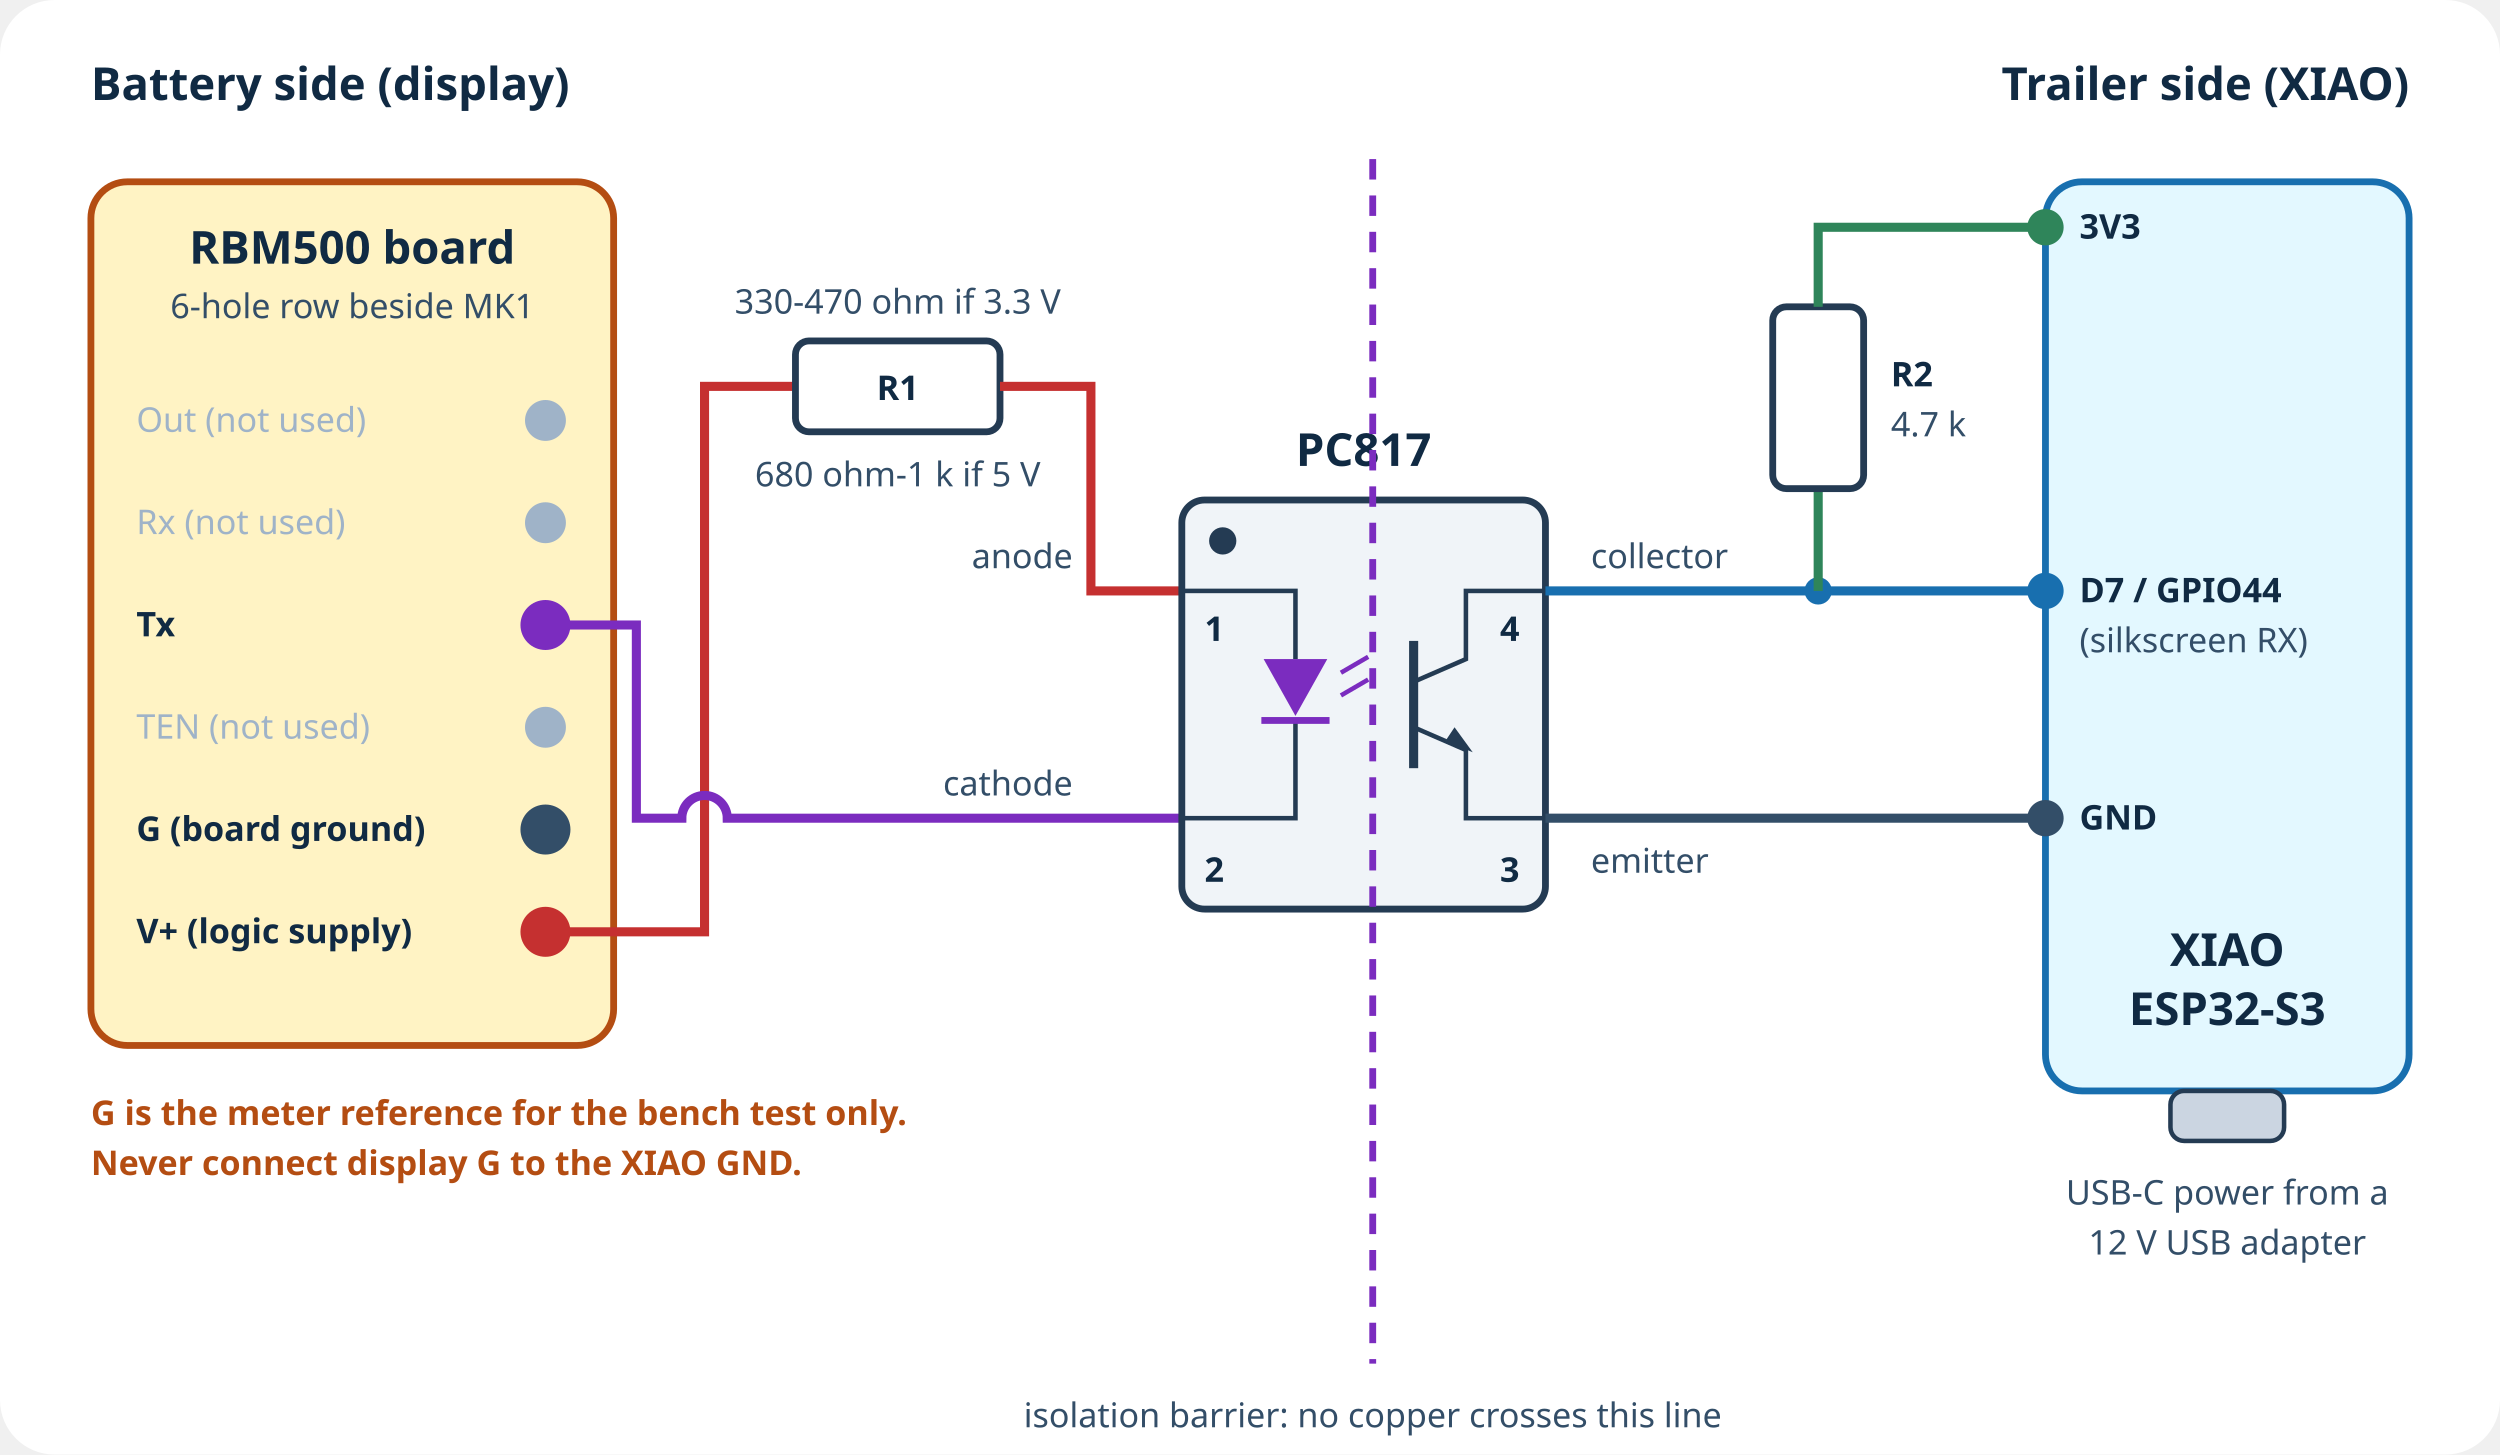
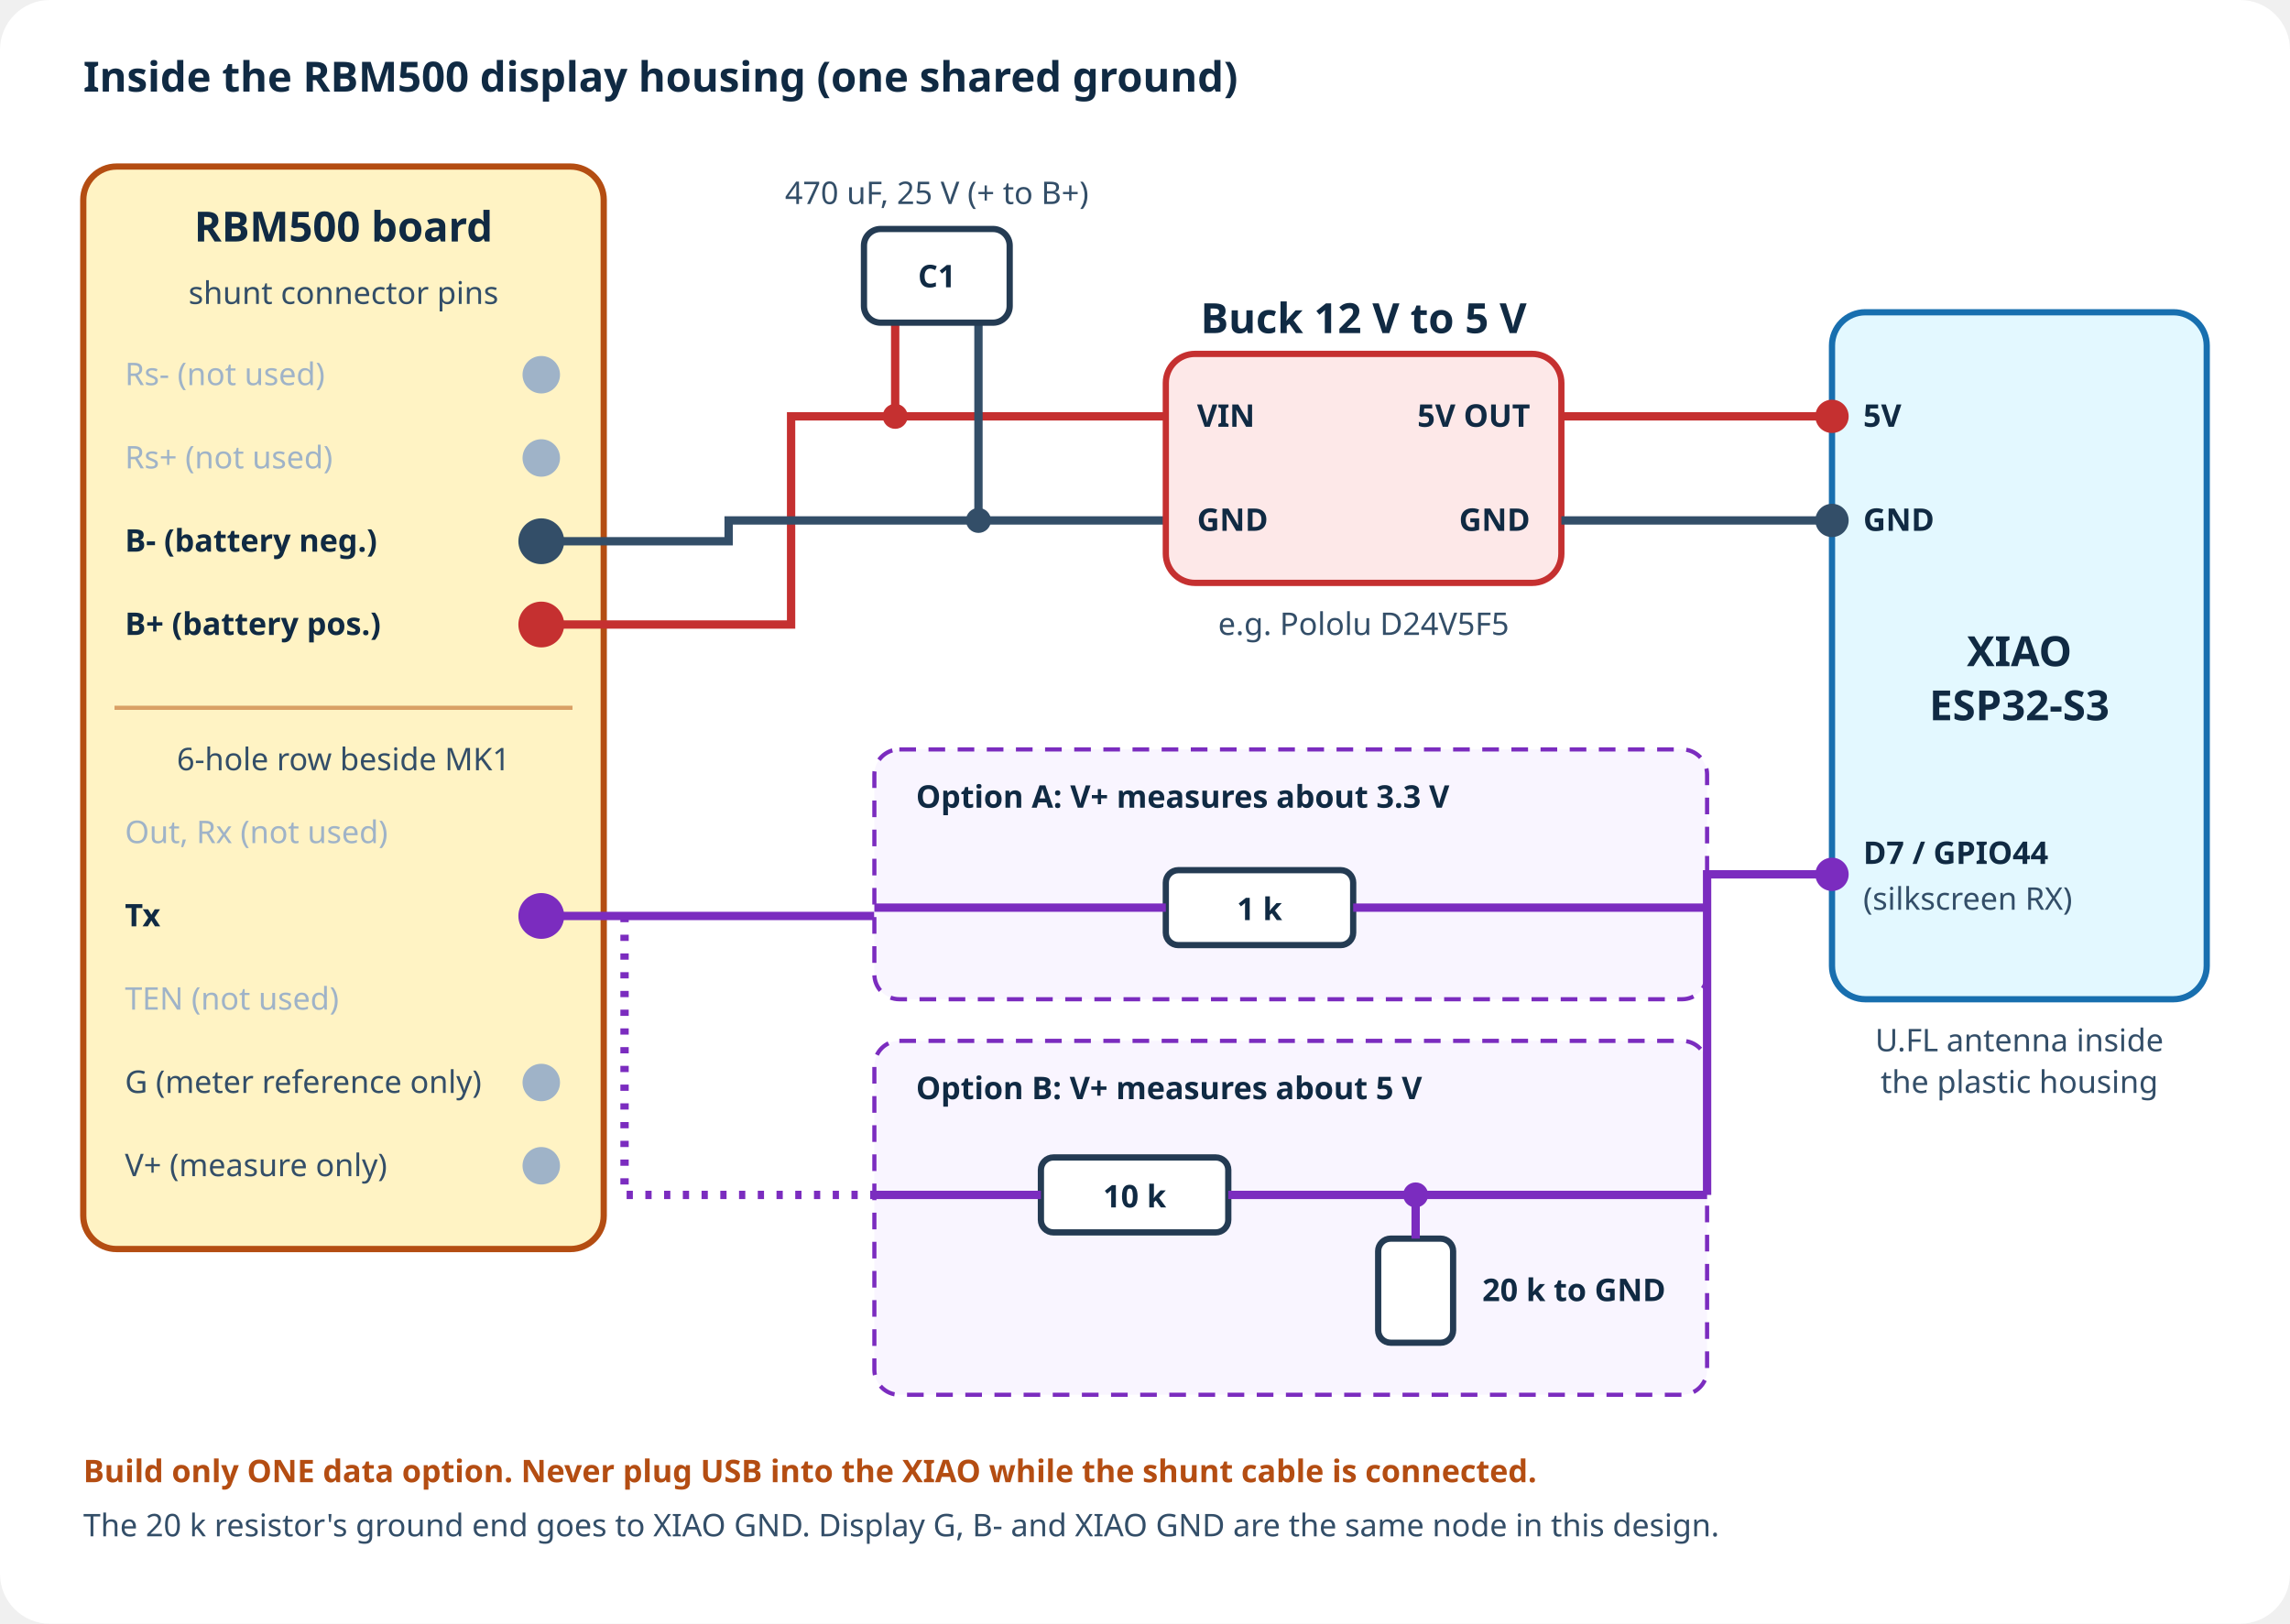
- <svg xmlns="http://www.w3.org/2000/svg" width="1100" height="640" viewBox="0 0 1100 640" role="img" aria-labelledby="title desc">
+ <svg xmlns="http://www.w3.org/2000/svg" width="1100" height="780" viewBox="0 0 1100 780" role="img" aria-labelledby="title desc">
  <defs>
    <style>
      .batt{fill:#fff3c4;stroke:#b44d12;stroke-width:3}
      .esp{fill:#e3f8ff;stroke:#186faf;stroke-width:3}
-       .chip{fill:#f0f4f8;stroke:#243b53;stroke-width:3}
+       .reg{fill:#fde8e8;stroke:#c53030;stroke-width:3}
+       .opt{fill:#f9f5ff;stroke:#7b2cbf;stroke-width:2;stroke-dasharray:8 6}
      .t{font:600 20px system-ui,sans-serif;fill:#102a43}
      .s{font:15px system-ui,sans-serif;fill:#334e68}
      .sb{font:600 15px system-ui,sans-serif;fill:#102a43}
      .nc{font:15px system-ui,sans-serif;fill:#9fb3c8}
      .warn{font:600 15px system-ui,sans-serif;fill:#b44d12}
      .w{fill:none;stroke-width:4}
      .vp{stroke:#c53030}
      .tx{stroke:#7b2cbf}
-       .rx{stroke:#186faf}
-       .g3{stroke:#2f855a}
      .gnd{stroke:#334e68}
-       .barrier{stroke:#7b2cbf;stroke-width:3;stroke-dasharray:9 7}
      .res{fill:#fff;stroke:#243b53;stroke-width:3}
-       .sym{fill:none;stroke:#243b53;stroke-width:2}
    </style>
  </defs>
-   <rect width="1100" height="640" rx="24" fill="#fff" />
-   <text class="t" x="40" y="44">Battery side (display)</text>
-   <text class="t" x="1060" y="44" text-anchor="end">Trailer side (XIAO)</text>
-   <rect class="batt" x="40" y="80" width="230" height="380" rx="16" />
-   <text class="t" x="155" y="116" text-anchor="middle">RBM500 board</text>
-   <text class="s" x="155" y="140" text-anchor="middle">6-hole row beside MK1</text>
-   <text class="nc" x="60" y="190">Out (not used)</text>
-   <circle cx="240" cy="185" r="9" fill="#9fb3c8" />
-   <text class="nc" x="60" y="235">Rx (not used)</text>
-   <circle cx="240" cy="230" r="9" fill="#9fb3c8" />
-   <text class="sb" x="60" y="280">Tx</text>
-   <circle cx="240" cy="275" r="11" fill="#7b2cbf" />
-   <text class="nc" x="60" y="325">TEN (not used)</text>
-   <circle cx="240" cy="320" r="9" fill="#9fb3c8" />
-   <text class="sb" x="60" y="370">G (board ground)</text>
-   <circle cx="240" cy="365" r="11" fill="#334e68" />
-   <text class="sb" x="60" y="415">V+ (logic supply)</text>
-   <circle cx="240" cy="410" r="11" fill="#c53030" />
-   <text class="warn" x="40" y="495">G is the meter reference for the bench test only.</text>
-   <text class="warn" x="40" y="517">Never connect display G to the XIAO GND.</text>
-   <path class="w vp" d="M240 410 H310 V170 H350" />
-   <rect class="res" x="350" y="150" width="90" height="40" rx="6" />
-   <text class="sb" x="395" y="176" text-anchor="middle">R1</text>
-   <text class="s" x="395" y="138" text-anchor="middle">330-470 ohm if 3.3 V</text>
-   <text class="s" x="395" y="214" text-anchor="middle">680 ohm-1 k if 5 V</text>
-   <path class="w vp" d="M440 170 H480 V260 H520" />
-   <text class="s" x="472" y="250" text-anchor="end">anode</text>
-   <path class="w tx" d="M240 275 H280 V360 H300 A10 10 0 0 1 320 360 H520" />
-   <text class="s" x="472" y="350" text-anchor="end">cathode</text>
-   <rect class="chip" x="520" y="220" width="160" height="180" rx="10" />
-   <circle cx="538" cy="238" r="6" fill="#243b53" />
-   <text class="t" x="600" y="205" text-anchor="middle">PC817</text>
-   <text class="sb" x="530" y="282">1</text>
-   <text class="sb" x="530" y="388">2</text>
-   <text class="sb" x="660" y="282">4</text>
-   <text class="sb" x="660" y="388">3</text>
-   <path class="sym" d="M520 260 H570 V290 M570 317 V360 H520" />
-   <polygon points="556,290 584,290 570,315" fill="#7b2cbf" />
-   <line x1="555" y1="317" x2="585" y2="317" stroke="#7b2cbf" stroke-width="3" />
-   <path d="M590 296 l12 -7 m-12 17 l12 -7" stroke="#7b2cbf" stroke-width="2" fill="none" />
-   <line x1="622" y1="282" x2="622" y2="338" stroke="#243b53" stroke-width="4" />
-   <path class="sym" d="M680 260 H645 V290 L622 300 M622 320 L645 330 V360 H680" />
-   <polygon points="636,326 648,331 640,320" fill="#243b53" />
-   <line class="barrier" x1="604" y1="70" x2="604" y2="600" />
-   <text class="s" x="604" y="628" text-anchor="middle">isolation barrier: no copper crosses this line</text>
-   <path class="w rx" d="M680 260 H900" />
-   <text class="s" x="700" y="250">collector</text>
-   <circle cx="800" cy="260" r="6" fill="#186faf" />
-   <path class="w g3" d="M800 260 V215" />
-   <rect class="res" x="780" y="135" width="40" height="80" rx="6" />
-   <text class="sb" x="832" y="170">R2</text>
-   <text class="s" x="832" y="192">4.7 k</text>
-   <path class="w g3" d="M800 135 V100 H900" />
-   <path class="w gnd" d="M680 360 H900" />
-   <text class="s" x="700" y="384">emitter</text>
-   <rect class="esp" x="900" y="80" width="160" height="400" rx="16" />
-   <circle cx="900" cy="100" r="8" fill="#2f855a" />
-   <text class="sb" x="915" y="105">3V3</text>
-   <circle cx="900" cy="260" r="8" fill="#186faf" />
-   <text class="sb" x="915" y="265">D7 / GPIO44</text>
-   <text class="s" x="915" y="287">(silkscreen RX)</text>
-   <circle cx="900" cy="360" r="8" fill="#334e68" />
-   <text class="sb" x="915" y="365">GND</text>
-   <text class="t" x="980" y="425" text-anchor="middle">XIAO</text>
-   <text class="t" x="980" y="451" text-anchor="middle">ESP32-S3</text>
-   <rect x="955" y="480" width="50" height="22" rx="6" fill="#cbd5e1" stroke="#243b53" stroke-width="2" />
-   <text class="s" x="980" y="530" text-anchor="middle">USB-C power from a</text>
-   <text class="s" x="980" y="552" text-anchor="middle">12 V USB adapter</text>
+   <rect width="1100" height="780" rx="24" fill="#fff" />
+   <text class="t" x="40" y="44">Inside the RBM500 display housing (one shared ground)</text>
+   <rect class="batt" x="40" y="80" width="250" height="520" rx="16" />
+   <text class="t" x="165" y="116" text-anchor="middle">RBM500 board</text>
+   <text class="s" x="165" y="146" text-anchor="middle">shunt connector pins</text>
+   <text class="nc" x="60" y="185">Rs- (not used)</text>
+   <circle cx="260" cy="180" r="9" fill="#9fb3c8" />
+   <text class="nc" x="60" y="225">Rs+ (not used)</text>
+   <circle cx="260" cy="220" r="9" fill="#9fb3c8" />
+   <text class="sb" x="60" y="265">B- (battery neg.)</text>
+   <circle cx="260" cy="260" r="11" fill="#334e68" />
+   <text class="sb" x="60" y="305">B+ (battery pos.)</text>
+   <circle cx="260" cy="300" r="11" fill="#c53030" />
+   <line x1="55" y1="340" x2="275" y2="340" stroke="#d9a066" stroke-width="2" />
+   <text class="s" x="165" y="370" text-anchor="middle">6-hole row beside MK1</text>
+   <text class="nc" x="60" y="405">Out, Rx (not used)</text>
+   <text class="sb" x="60" y="445">Tx</text>
+   <circle cx="260" cy="440" r="11" fill="#7b2cbf" />
+   <text class="nc" x="60" y="485">TEN (not used)</text>
+   <text class="s" x="60" y="525">G (meter reference only)</text>
+   <circle cx="260" cy="520" r="9" fill="#9fb3c8" />
+   <text class="s" x="60" y="565">V+ (measure only)</text>
+   <circle cx="260" cy="560" r="9" fill="#9fb3c8" />
+   <path class="w vp" d="M260 300 H380 V200 H560" />
+   <path class="w gnd" d="M260 260 H350 V250 H560" />
+   <circle cx="430" cy="200" r="6" fill="#c53030" />
+   <circle cx="470" cy="250" r="6" fill="#334e68" />
+   <path class="w vp" d="M430 200 V155" />
+   <path class="w gnd" d="M470 250 V155" />
+   <rect x="415" y="110" width="70" height="45" rx="8" fill="#fff" stroke="#243b53" stroke-width="3" />
+   <text class="sb" x="450" y="138" text-anchor="middle">C1</text>
+   <text class="s" x="450" y="98" text-anchor="middle">470 uF, 25 V (+ to B+)</text>
+   <rect class="reg" x="560" y="170" width="190" height="110" rx="14" />
+   <text class="t" x="655" y="160" text-anchor="middle">Buck 12 V to 5 V</text>
+   <text class="sb" x="575" y="205">VIN</text>
+   <text class="sb" x="575" y="255">GND</text>
+   <text class="sb" x="735" y="205" text-anchor="end">5V OUT</text>
+   <text class="sb" x="735" y="255" text-anchor="end">GND</text>
+   <text class="s" x="655" y="305" text-anchor="middle">e.g. Pololu D24V5F5</text>
+   <path class="w vp" d="M750 200 H880" />
+   <path class="w gnd" d="M750 250 H880" />
+   <path class="w tx" d="M260 440 H420" />
+   <rect class="opt" x="420" y="360" width="400" height="120" rx="12" />
+   <text class="sb" x="440" y="388">Option A: V+ measures about 3.3 V</text>
+   <rect class="res" x="560" y="418" width="90" height="36" rx="6" />
+   <text class="sb" x="605" y="442" text-anchor="middle">1 k</text>
+   <path class="w tx" d="M420 436 H560 M650 436 H820" />
+   <rect class="opt" x="420" y="500" width="400" height="170" rx="12" />
+   <text class="sb" x="440" y="528">Option B: V+ measures about 5 V</text>
+   <rect class="res" x="500" y="556" width="90" height="36" rx="6" />
+   <text class="sb" x="545" y="580" text-anchor="middle">10 k</text>
+   <path class="w tx" d="M420 574 H500 M590 574 H820" />
+   <circle cx="680" cy="574" r="6" fill="#7b2cbf" />
+   <rect class="res" x="662" y="595" width="36" height="50" rx="6" />
+   <text class="sb" x="712" y="625">20 k to GND</text>
+   <path class="w tx" d="M680 574 V595" />
+   <path class="w tx" d="M300 440 V574 H420" stroke-dasharray="3 6" />
+   <path class="w tx" d="M820 436 V420 H880 M820 574 V420" />
+   <rect class="esp" x="880" y="150" width="180" height="330" rx="16" />
+   <circle cx="880" cy="200" r="8" fill="#c53030" />
+   <text class="sb" x="895" y="205">5V</text>
+   <circle cx="880" cy="250" r="8" fill="#334e68" />
+   <text class="sb" x="895" y="255">GND</text>
+   <circle cx="880" cy="420" r="8" fill="#7b2cbf" />
+   <text class="sb" x="895" y="415">D7 / GPIO44</text>
+   <text class="s" x="895" y="437">(silkscreen RX)</text>
+   <text class="t" x="970" y="320" text-anchor="middle">XIAO</text>
+   <text class="t" x="970" y="346" text-anchor="middle">ESP32-S3</text>
+   <text class="s" x="970" y="505" text-anchor="middle">U.FL antenna inside</text>
+   <text class="s" x="970" y="525" text-anchor="middle">the plastic housing</text>
+   <text class="warn" x="40" y="712">Build only ONE data option. Never plug USB into the XIAO while the shunt cable is connected.</text>
+   <text class="s" x="40" y="738">The 20 k resistor's ground end goes to XIAO GND. Display G, B- and XIAO GND are the same node in this design.</text>
</svg>
